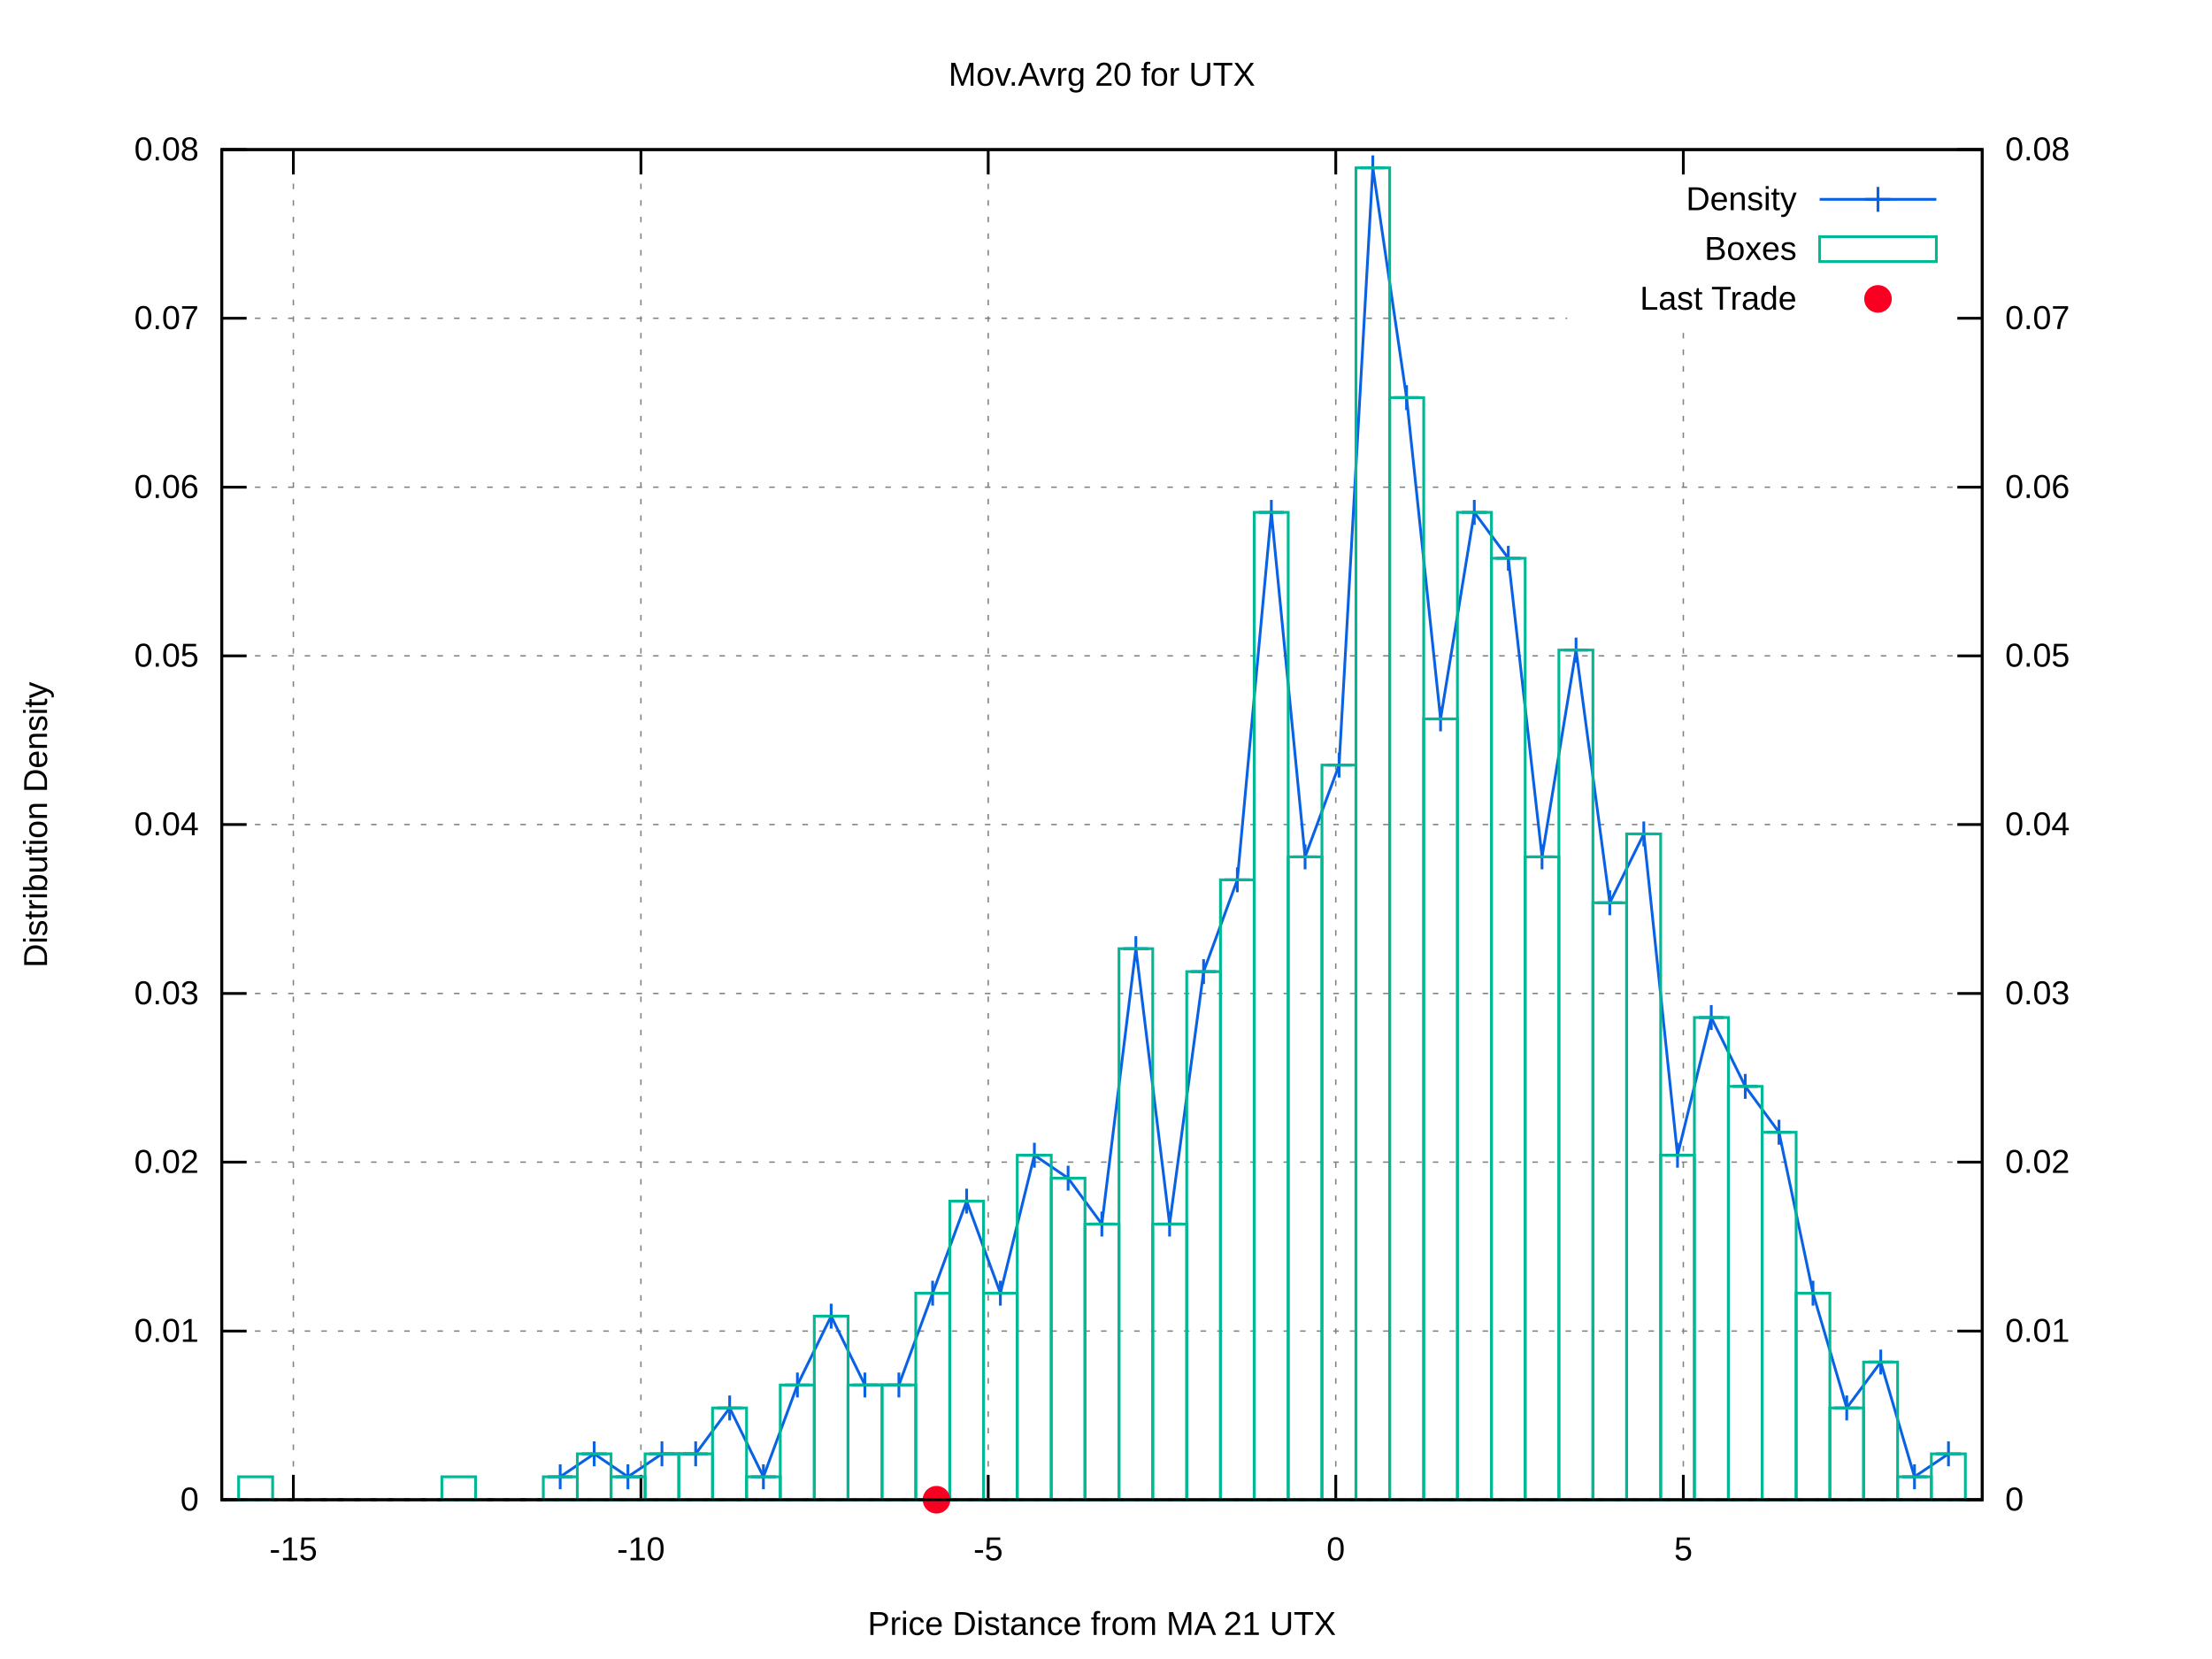
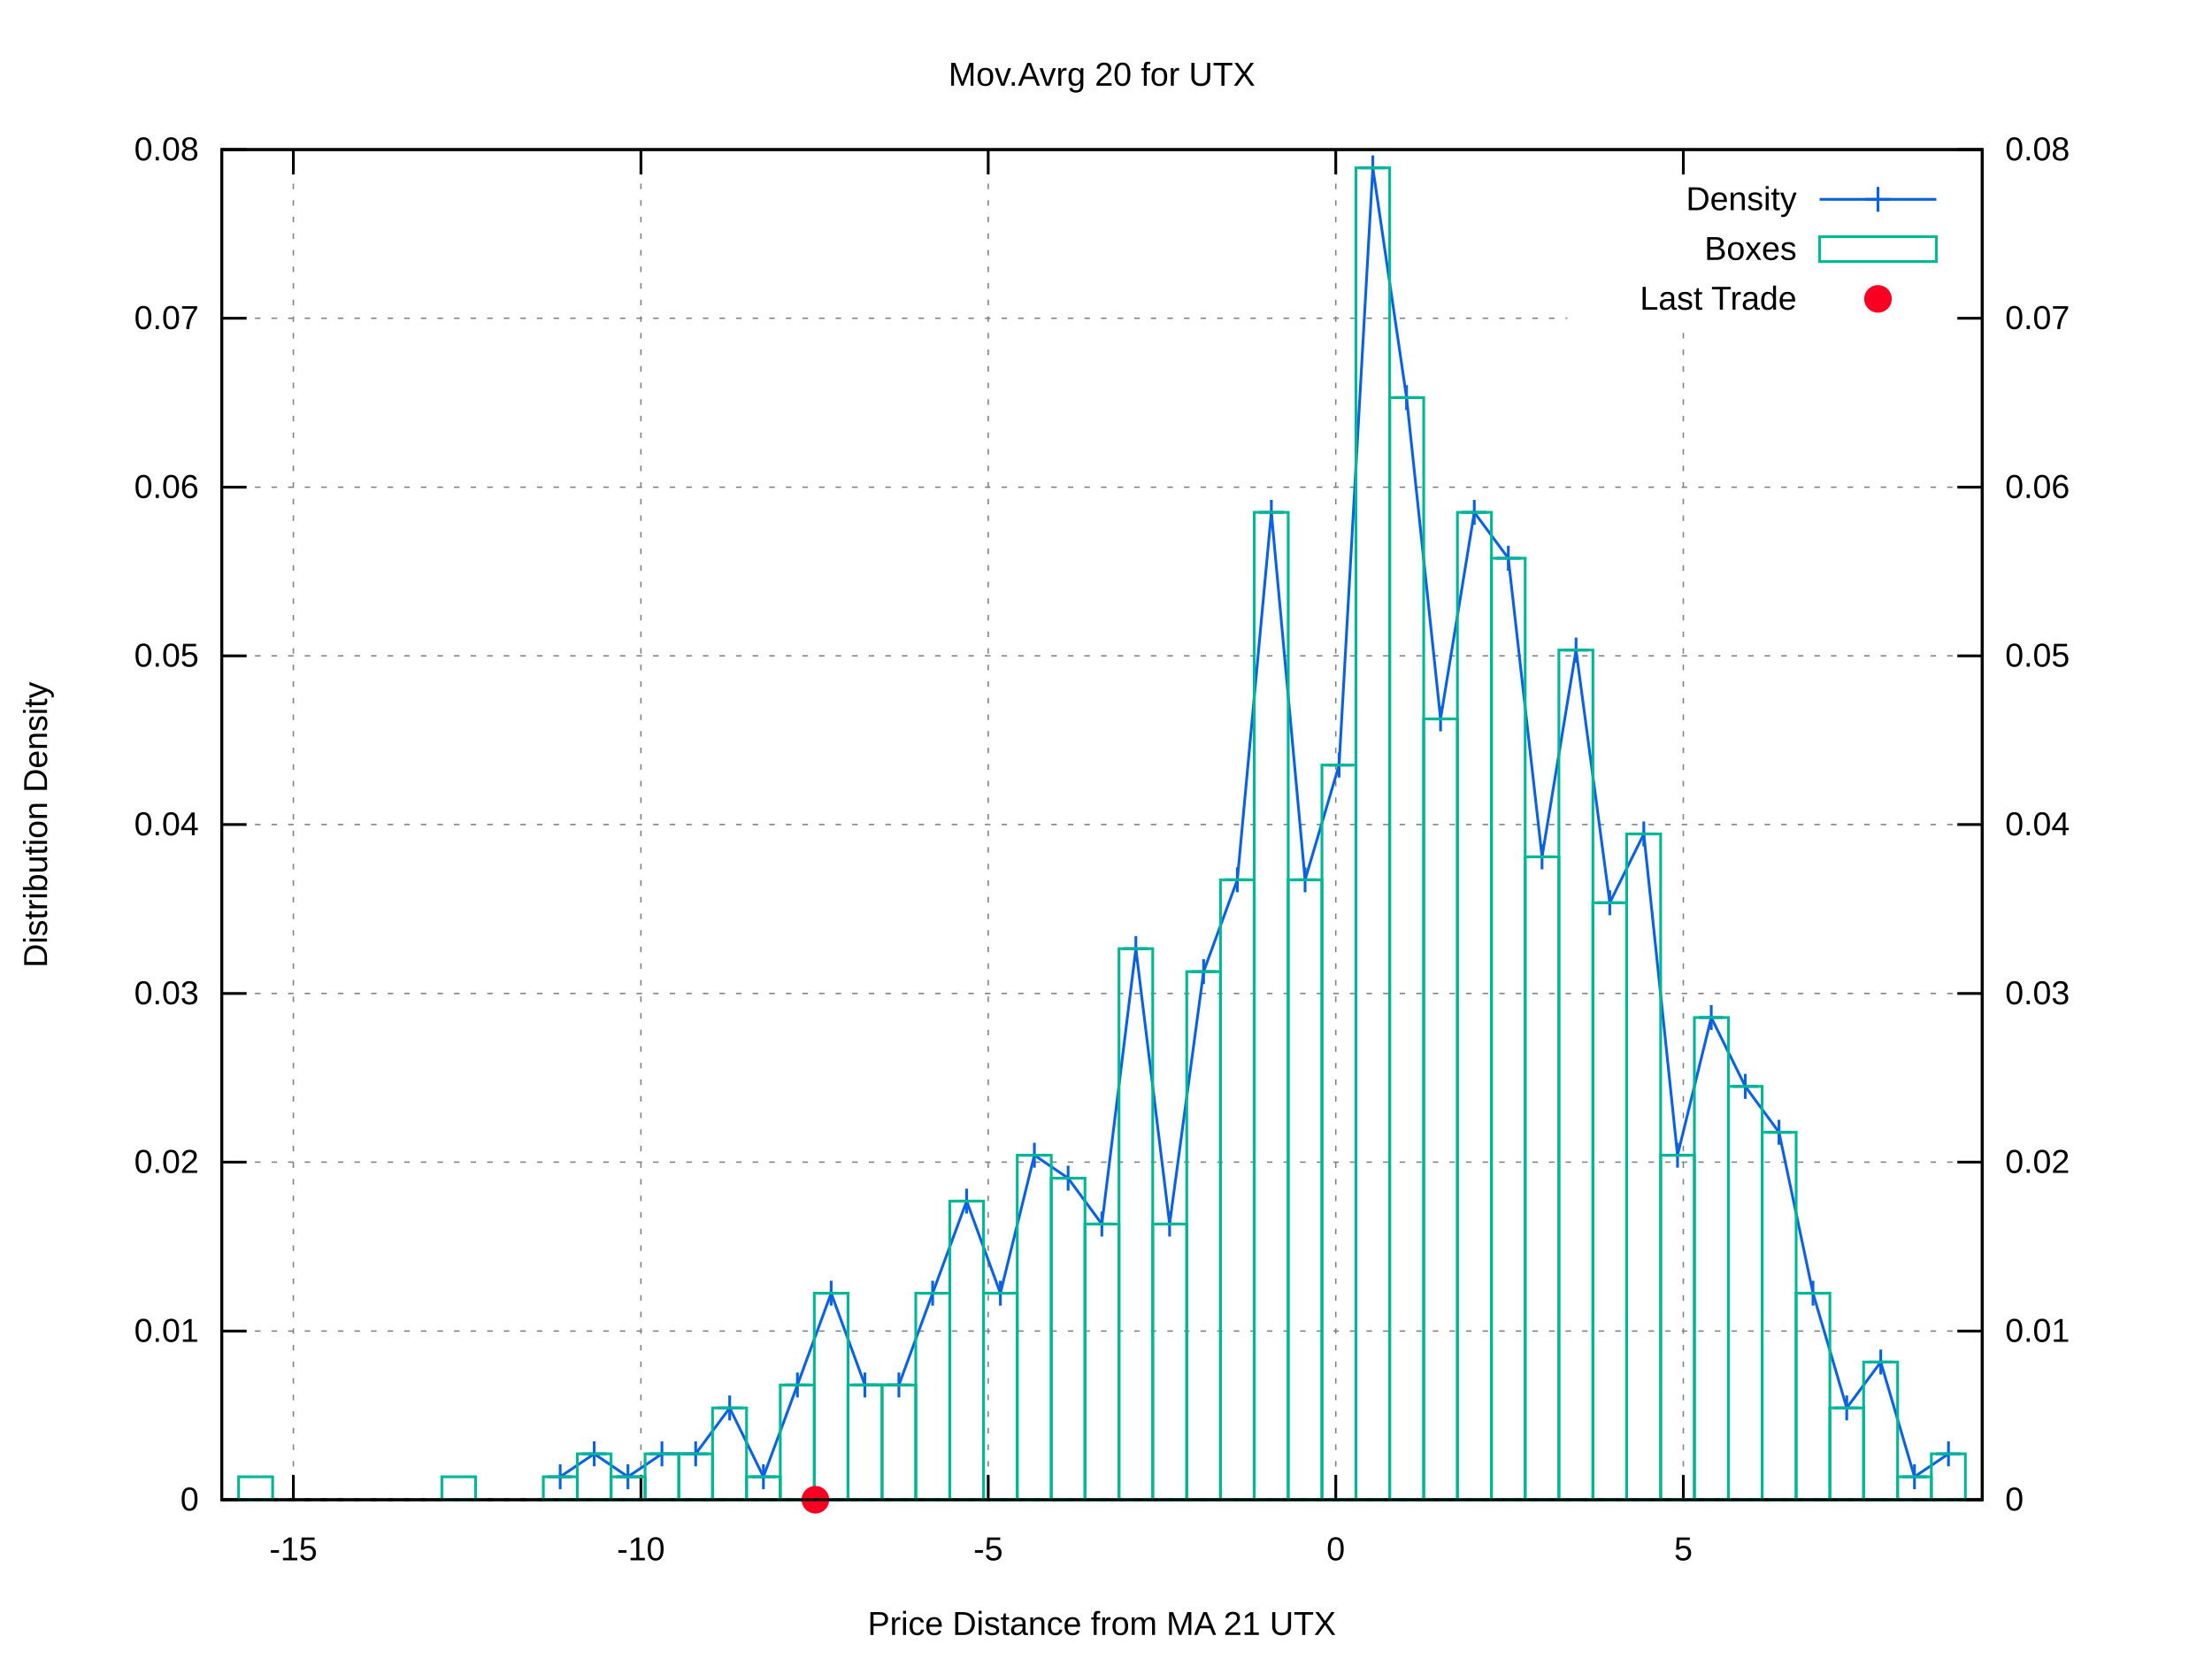
<svg xmlns="http://www.w3.org/2000/svg" xmlns:xlink="http://www.w3.org/1999/xlink" viewBox="0 0 800 600">
  <g id="gnuplot_canvas">
    <rect x="0" y="0" width="800" height="600" fill="#ffffff" />
    <defs>
      <circle id="gpDot" r="0.5" stroke-width="0.5" />
      <path id="gpPt0" stroke-width="0.222" stroke="currentColor" d="M-1,0 h2 M0,-1 v2" />
      <path id="gpPt1" stroke-width="0.222" stroke="currentColor" d="M-1,-1 L1,1 M1,-1 L-1,1" />
      <path id="gpPt2" stroke-width="0.222" stroke="currentColor" d="M-1,0 L1,0 M0,-1 L0,1 M-1,-1 L1,1 M-1,1 L1,-1" />
      <rect id="gpPt3" stroke-width="0.222" stroke="currentColor" x="-1" y="-1" width="2" height="2" />
      <rect id="gpPt4" stroke-width="0.222" stroke="currentColor" fill="currentColor" x="-1" y="-1" width="2" height="2" />
      <circle id="gpPt5" stroke-width="0.222" stroke="currentColor" cx="0" cy="0" r="1" />
      <use xlink:href="#gpPt5" id="gpPt6" fill="currentColor" stroke="none" />
      <path id="gpPt7" stroke-width="0.222" stroke="currentColor" d="M0,-1.33 L-1.33,0.67 L1.33,0.67 z" />
      <use xlink:href="#gpPt7" id="gpPt8" fill="currentColor" stroke="none" />
      <use xlink:href="#gpPt7" id="gpPt9" stroke="currentColor" transform="rotate(180)" />
      <use xlink:href="#gpPt9" id="gpPt10" fill="currentColor" stroke="none" />
      <use xlink:href="#gpPt3" id="gpPt11" stroke="currentColor" transform="rotate(45)" />
      <use xlink:href="#gpPt11" id="gpPt12" fill="currentColor" stroke="none" />
      <path id="gpPt13" stroke-width="0.222" stroke="currentColor" d="M0,1.330 L1.265,0.411 L0.782,-1.067 L-0.782,-1.076 L-1.265,0.411 z" />
      <use xlink:href="#gpPt13" id="gpPt14" fill="currentColor" stroke="none" />
      <filter id="textbox" filterUnits="objectBoundingBox" x="0" y="0" height="1" width="1">
        <feFlood flood-color="#FFFFFF" flood-opacity="1" result="bgnd" />
        <feComposite in="SourceGraphic" in2="bgnd" operator="atop" />
      </filter>
      <filter id="greybox" filterUnits="objectBoundingBox" x="0" y="0" height="1" width="1">
        <feFlood flood-color="lightgrey" flood-opacity="1" result="grey" />
        <feComposite in="SourceGraphic" in2="grey" operator="atop" />
      </filter>
    </defs>
    <g fill="none" color="#FFFFFF" stroke="black" stroke-width="1.00" stroke-linecap="butt" stroke-linejoin="miter">
</g>
    <g fill="none" color="black" stroke="currentColor" stroke-width="1.00" stroke-linecap="butt" stroke-linejoin="miter">
</g>
    <g fill="none" color="black" stroke="black" stroke-width="0.50" stroke-linecap="butt" stroke-linejoin="miter">
</g>
    <g fill="none" color="gray" stroke="currentColor" stroke-width="0.50" stroke-linecap="butt" stroke-linejoin="miter">
      <path stroke="gray" stroke-dasharray="2,4" class="gridline" d="M80.2,542.4 L716.9,542.4  " />
    </g>
    <g fill="none" color="gray" stroke="gray" stroke-width="1.00" stroke-linecap="butt" stroke-linejoin="miter">
</g>
    <g fill="none" color="black" stroke="currentColor" stroke-width="1.00" stroke-linecap="butt" stroke-linejoin="miter">
      <path stroke="black" d="M80.2,542.4 L89.2,542.4  " />
      <g transform="translate(71.9,546.3)" stroke="none" fill="black" font-family="arial" font-size="12.00" text-anchor="end">
        <text>
          <tspan font-family="arial"> 0</tspan>
        </text>
      </g>
    </g>
    <g fill="none" color="black" stroke="currentColor" stroke-width="1.00" stroke-linecap="butt" stroke-linejoin="miter">
</g>
    <g fill="none" color="black" stroke="black" stroke-width="0.50" stroke-linecap="butt" stroke-linejoin="miter">
</g>
    <g fill="none" color="gray" stroke="currentColor" stroke-width="0.50" stroke-linecap="butt" stroke-linejoin="miter">
      <path stroke="gray" stroke-dasharray="2,4" class="gridline" d="M80.2,481.4 L716.9,481.4  " />
    </g>
    <g fill="none" color="gray" stroke="gray" stroke-width="1.00" stroke-linecap="butt" stroke-linejoin="miter">
</g>
    <g fill="none" color="black" stroke="currentColor" stroke-width="1.00" stroke-linecap="butt" stroke-linejoin="miter">
      <path stroke="black" d="M80.2,481.4 L89.2,481.4  " />
      <g transform="translate(71.9,485.3)" stroke="none" fill="black" font-family="arial" font-size="12.00" text-anchor="end">
        <text>
          <tspan font-family="arial"> 0.01</tspan>
        </text>
      </g>
    </g>
    <g fill="none" color="black" stroke="currentColor" stroke-width="1.00" stroke-linecap="butt" stroke-linejoin="miter">
</g>
    <g fill="none" color="black" stroke="black" stroke-width="0.50" stroke-linecap="butt" stroke-linejoin="miter">
</g>
    <g fill="none" color="gray" stroke="currentColor" stroke-width="0.50" stroke-linecap="butt" stroke-linejoin="miter">
      <path stroke="gray" stroke-dasharray="2,4" class="gridline" d="M80.2,420.3 L716.9,420.3  " />
    </g>
    <g fill="none" color="gray" stroke="gray" stroke-width="1.00" stroke-linecap="butt" stroke-linejoin="miter">
</g>
    <g fill="none" color="black" stroke="currentColor" stroke-width="1.00" stroke-linecap="butt" stroke-linejoin="miter">
      <path stroke="black" d="M80.2,420.3 L89.2,420.3  " />
      <g transform="translate(71.9,424.2)" stroke="none" fill="black" font-family="arial" font-size="12.00" text-anchor="end">
        <text>
          <tspan font-family="arial"> 0.02</tspan>
        </text>
      </g>
    </g>
    <g fill="none" color="black" stroke="currentColor" stroke-width="1.00" stroke-linecap="butt" stroke-linejoin="miter">
</g>
    <g fill="none" color="black" stroke="black" stroke-width="0.50" stroke-linecap="butt" stroke-linejoin="miter">
</g>
    <g fill="none" color="gray" stroke="currentColor" stroke-width="0.50" stroke-linecap="butt" stroke-linejoin="miter">
      <path stroke="gray" stroke-dasharray="2,4" class="gridline" d="M80.2,359.3 L716.9,359.3  " />
    </g>
    <g fill="none" color="gray" stroke="gray" stroke-width="1.00" stroke-linecap="butt" stroke-linejoin="miter">
</g>
    <g fill="none" color="black" stroke="currentColor" stroke-width="1.00" stroke-linecap="butt" stroke-linejoin="miter">
      <path stroke="black" d="M80.2,359.3 L89.2,359.3  " />
      <g transform="translate(71.9,363.2)" stroke="none" fill="black" font-family="arial" font-size="12.00" text-anchor="end">
        <text>
          <tspan font-family="arial"> 0.03</tspan>
        </text>
      </g>
    </g>
    <g fill="none" color="black" stroke="currentColor" stroke-width="1.00" stroke-linecap="butt" stroke-linejoin="miter">
</g>
    <g fill="none" color="black" stroke="black" stroke-width="0.50" stroke-linecap="butt" stroke-linejoin="miter">
</g>
    <g fill="none" color="gray" stroke="currentColor" stroke-width="0.50" stroke-linecap="butt" stroke-linejoin="miter">
      <path stroke="gray" stroke-dasharray="2,4" class="gridline" d="M80.2,298.2 L716.9,298.2  " />
    </g>
    <g fill="none" color="gray" stroke="gray" stroke-width="1.00" stroke-linecap="butt" stroke-linejoin="miter">
</g>
    <g fill="none" color="black" stroke="currentColor" stroke-width="1.00" stroke-linecap="butt" stroke-linejoin="miter">
      <path stroke="black" d="M80.2,298.2 L89.2,298.2  " />
      <g transform="translate(71.9,302.1)" stroke="none" fill="black" font-family="arial" font-size="12.00" text-anchor="end">
        <text>
          <tspan font-family="arial"> 0.04</tspan>
        </text>
      </g>
    </g>
    <g fill="none" color="black" stroke="currentColor" stroke-width="1.00" stroke-linecap="butt" stroke-linejoin="miter">
</g>
    <g fill="none" color="black" stroke="black" stroke-width="0.50" stroke-linecap="butt" stroke-linejoin="miter">
</g>
    <g fill="none" color="gray" stroke="currentColor" stroke-width="0.50" stroke-linecap="butt" stroke-linejoin="miter">
      <path stroke="gray" stroke-dasharray="2,4" class="gridline" d="M80.2,237.2 L716.9,237.2  " />
    </g>
    <g fill="none" color="gray" stroke="gray" stroke-width="1.00" stroke-linecap="butt" stroke-linejoin="miter">
</g>
    <g fill="none" color="black" stroke="currentColor" stroke-width="1.00" stroke-linecap="butt" stroke-linejoin="miter">
      <path stroke="black" d="M80.2,237.2 L89.2,237.2  " />
      <g transform="translate(71.9,241.1)" stroke="none" fill="black" font-family="arial" font-size="12.00" text-anchor="end">
        <text>
          <tspan font-family="arial"> 0.05</tspan>
        </text>
      </g>
    </g>
    <g fill="none" color="black" stroke="currentColor" stroke-width="1.00" stroke-linecap="butt" stroke-linejoin="miter">
</g>
    <g fill="none" color="black" stroke="black" stroke-width="0.50" stroke-linecap="butt" stroke-linejoin="miter">
</g>
    <g fill="none" color="gray" stroke="currentColor" stroke-width="0.50" stroke-linecap="butt" stroke-linejoin="miter">
      <path stroke="gray" stroke-dasharray="2,4" class="gridline" d="M80.2,176.2 L716.9,176.2  " />
    </g>
    <g fill="none" color="gray" stroke="gray" stroke-width="1.00" stroke-linecap="butt" stroke-linejoin="miter">
</g>
    <g fill="none" color="black" stroke="currentColor" stroke-width="1.00" stroke-linecap="butt" stroke-linejoin="miter">
      <path stroke="black" d="M80.2,176.2 L89.2,176.2  " />
      <g transform="translate(71.9,180.1)" stroke="none" fill="black" font-family="arial" font-size="12.00" text-anchor="end">
        <text>
          <tspan font-family="arial"> 0.06</tspan>
        </text>
      </g>
    </g>
    <g fill="none" color="black" stroke="currentColor" stroke-width="1.00" stroke-linecap="butt" stroke-linejoin="miter">
</g>
    <g fill="none" color="black" stroke="black" stroke-width="0.50" stroke-linecap="butt" stroke-linejoin="miter">
</g>
    <g fill="none" color="gray" stroke="currentColor" stroke-width="0.50" stroke-linecap="butt" stroke-linejoin="miter">
      <path stroke="gray" stroke-dasharray="2,4" class="gridline" d="M80.2,115.1 L566.8,115.1 M708.6,115.1 L716.9,115.1  " />
    </g>
    <g fill="none" color="gray" stroke="gray" stroke-width="1.00" stroke-linecap="butt" stroke-linejoin="miter">
</g>
    <g fill="none" color="black" stroke="currentColor" stroke-width="1.00" stroke-linecap="butt" stroke-linejoin="miter">
      <path stroke="black" d="M80.2,115.1 L89.2,115.1  " />
      <g transform="translate(71.9,119.0)" stroke="none" fill="black" font-family="arial" font-size="12.00" text-anchor="end">
        <text>
          <tspan font-family="arial"> 0.07</tspan>
        </text>
      </g>
    </g>
    <g fill="none" color="black" stroke="currentColor" stroke-width="1.00" stroke-linecap="butt" stroke-linejoin="miter">
</g>
    <g fill="none" color="black" stroke="black" stroke-width="0.50" stroke-linecap="butt" stroke-linejoin="miter">
</g>
    <g fill="none" color="gray" stroke="currentColor" stroke-width="0.50" stroke-linecap="butt" stroke-linejoin="miter">
      <path stroke="gray" stroke-dasharray="2,4" class="gridline" d="M80.2,54.1 L716.9,54.1  " />
    </g>
    <g fill="none" color="gray" stroke="gray" stroke-width="1.00" stroke-linecap="butt" stroke-linejoin="miter">
</g>
    <g fill="none" color="black" stroke="currentColor" stroke-width="1.00" stroke-linecap="butt" stroke-linejoin="miter">
      <path stroke="black" d="M80.2,54.1 L89.2,54.1  " />
      <g transform="translate(71.9,58.0)" stroke="none" fill="black" font-family="arial" font-size="12.00" text-anchor="end">
        <text>
          <tspan font-family="arial"> 0.08</tspan>
        </text>
      </g>
    </g>
    <g fill="none" color="black" stroke="currentColor" stroke-width="1.00" stroke-linecap="butt" stroke-linejoin="miter">
</g>
    <g fill="none" color="black" stroke="black" stroke-width="0.50" stroke-linecap="butt" stroke-linejoin="miter">
</g>
    <g fill="none" color="gray" stroke="currentColor" stroke-width="0.50" stroke-linecap="butt" stroke-linejoin="miter">
      <path stroke="gray" stroke-dasharray="2,4" class="gridline" d="M106.1,542.4 L106.1,54.1  " />
    </g>
    <g fill="none" color="gray" stroke="gray" stroke-width="1.00" stroke-linecap="butt" stroke-linejoin="miter">
</g>
    <g fill="none" color="black" stroke="currentColor" stroke-width="1.00" stroke-linecap="butt" stroke-linejoin="miter">
      <path stroke="black" d="M106.1,542.4 L106.1,533.4 M106.1,54.1 L106.1,63.1  " />
      <g transform="translate(106.1,564.3)" stroke="none" fill="black" font-family="arial" font-size="12.00" text-anchor="middle">
        <text>
          <tspan font-family="arial">-15</tspan>
        </text>
      </g>
    </g>
    <g fill="none" color="black" stroke="currentColor" stroke-width="1.00" stroke-linecap="butt" stroke-linejoin="miter">
</g>
    <g fill="none" color="black" stroke="black" stroke-width="0.50" stroke-linecap="butt" stroke-linejoin="miter">
</g>
    <g fill="none" color="gray" stroke="currentColor" stroke-width="0.50" stroke-linecap="butt" stroke-linejoin="miter">
      <path stroke="gray" stroke-dasharray="2,4" class="gridline" d="M231.8,542.4 L231.8,54.1  " />
    </g>
    <g fill="none" color="gray" stroke="gray" stroke-width="1.00" stroke-linecap="butt" stroke-linejoin="miter">
</g>
    <g fill="none" color="black" stroke="currentColor" stroke-width="1.00" stroke-linecap="butt" stroke-linejoin="miter">
      <path stroke="black" d="M231.8,542.4 L231.8,533.4 M231.8,54.1 L231.8,63.1  " />
      <g transform="translate(231.8,564.3)" stroke="none" fill="black" font-family="arial" font-size="12.00" text-anchor="middle">
        <text>
          <tspan font-family="arial">-10</tspan>
        </text>
      </g>
    </g>
    <g fill="none" color="black" stroke="currentColor" stroke-width="1.00" stroke-linecap="butt" stroke-linejoin="miter">
</g>
    <g fill="none" color="black" stroke="black" stroke-width="0.50" stroke-linecap="butt" stroke-linejoin="miter">
</g>
    <g fill="none" color="gray" stroke="currentColor" stroke-width="0.50" stroke-linecap="butt" stroke-linejoin="miter">
      <path stroke="gray" stroke-dasharray="2,4" class="gridline" d="M357.4,542.4 L357.4,54.1  " />
    </g>
    <g fill="none" color="gray" stroke="gray" stroke-width="1.00" stroke-linecap="butt" stroke-linejoin="miter">
</g>
    <g fill="none" color="black" stroke="currentColor" stroke-width="1.00" stroke-linecap="butt" stroke-linejoin="miter">
      <path stroke="black" d="M357.4,542.4 L357.4,533.4 M357.4,54.1 L357.4,63.1  " />
      <g transform="translate(357.4,564.3)" stroke="none" fill="black" font-family="arial" font-size="12.00" text-anchor="middle">
        <text>
          <tspan font-family="arial">-5</tspan>
        </text>
      </g>
    </g>
    <g fill="none" color="black" stroke="currentColor" stroke-width="1.00" stroke-linecap="butt" stroke-linejoin="miter">
</g>
    <g fill="none" color="black" stroke="black" stroke-width="0.50" stroke-linecap="butt" stroke-linejoin="miter">
</g>
    <g fill="none" color="gray" stroke="currentColor" stroke-width="0.50" stroke-linecap="butt" stroke-linejoin="miter">
      <path stroke="gray" stroke-dasharray="2,4" class="gridline" d="M483.1,542.4 L483.1,54.1  " />
    </g>
    <g fill="none" color="gray" stroke="gray" stroke-width="1.00" stroke-linecap="butt" stroke-linejoin="miter">
</g>
    <g fill="none" color="black" stroke="currentColor" stroke-width="1.00" stroke-linecap="butt" stroke-linejoin="miter">
      <path stroke="black" d="M483.1,542.4 L483.1,533.4 M483.1,54.1 L483.1,63.1  " />
      <g transform="translate(483.1,564.3)" stroke="none" fill="black" font-family="arial" font-size="12.00" text-anchor="middle">
        <text>
          <tspan font-family="arial"> 0</tspan>
        </text>
      </g>
    </g>
    <g fill="none" color="black" stroke="currentColor" stroke-width="1.00" stroke-linecap="butt" stroke-linejoin="miter">
</g>
    <g fill="none" color="black" stroke="black" stroke-width="0.50" stroke-linecap="butt" stroke-linejoin="miter">
</g>
    <g fill="none" color="gray" stroke="currentColor" stroke-width="0.50" stroke-linecap="butt" stroke-linejoin="miter">
      <path stroke="gray" stroke-dasharray="2,4" class="gridline" d="M608.8,542.4 L608.8,117.1 M608.8,63.1 L608.8,54.1  " />
    </g>
    <g fill="none" color="gray" stroke="gray" stroke-width="1.00" stroke-linecap="butt" stroke-linejoin="miter">
</g>
    <g fill="none" color="black" stroke="currentColor" stroke-width="1.00" stroke-linecap="butt" stroke-linejoin="miter">
      <path stroke="black" d="M608.8,542.4 L608.8,533.4 M608.8,54.1 L608.8,63.1  " />
      <g transform="translate(608.8,564.3)" stroke="none" fill="black" font-family="arial" font-size="12.00" text-anchor="middle">
        <text>
          <tspan font-family="arial"> 5</tspan>
        </text>
      </g>
    </g>
    <g fill="none" color="black" stroke="currentColor" stroke-width="1.00" stroke-linecap="butt" stroke-linejoin="miter">
      <path stroke="black" d="M716.9,542.4 L707.9,542.4  " />
      <g transform="translate(725.2,546.3)" stroke="none" fill="black" font-family="arial" font-size="12.00" text-anchor="start">
        <text>
          <tspan font-family="arial"> 0</tspan>
        </text>
      </g>
    </g>
    <g fill="none" color="black" stroke="currentColor" stroke-width="1.00" stroke-linecap="butt" stroke-linejoin="miter">
      <path stroke="black" d="M716.9,481.4 L707.9,481.4  " />
      <g transform="translate(725.2,485.3)" stroke="none" fill="black" font-family="arial" font-size="12.00" text-anchor="start">
        <text>
          <tspan font-family="arial"> 0.01</tspan>
        </text>
      </g>
    </g>
    <g fill="none" color="black" stroke="currentColor" stroke-width="1.00" stroke-linecap="butt" stroke-linejoin="miter">
      <path stroke="black" d="M716.9,420.3 L707.9,420.3  " />
      <g transform="translate(725.2,424.2)" stroke="none" fill="black" font-family="arial" font-size="12.00" text-anchor="start">
        <text>
          <tspan font-family="arial"> 0.02</tspan>
        </text>
      </g>
    </g>
    <g fill="none" color="black" stroke="currentColor" stroke-width="1.00" stroke-linecap="butt" stroke-linejoin="miter">
      <path stroke="black" d="M716.9,359.3 L707.9,359.3  " />
      <g transform="translate(725.2,363.2)" stroke="none" fill="black" font-family="arial" font-size="12.00" text-anchor="start">
        <text>
          <tspan font-family="arial"> 0.03</tspan>
        </text>
      </g>
    </g>
    <g fill="none" color="black" stroke="currentColor" stroke-width="1.00" stroke-linecap="butt" stroke-linejoin="miter">
      <path stroke="black" d="M716.9,298.2 L707.9,298.2  " />
      <g transform="translate(725.2,302.1)" stroke="none" fill="black" font-family="arial" font-size="12.00" text-anchor="start">
        <text>
          <tspan font-family="arial"> 0.04</tspan>
        </text>
      </g>
    </g>
    <g fill="none" color="black" stroke="currentColor" stroke-width="1.00" stroke-linecap="butt" stroke-linejoin="miter">
      <path stroke="black" d="M716.9,237.2 L707.9,237.2  " />
      <g transform="translate(725.2,241.1)" stroke="none" fill="black" font-family="arial" font-size="12.00" text-anchor="start">
        <text>
          <tspan font-family="arial"> 0.05</tspan>
        </text>
      </g>
    </g>
    <g fill="none" color="black" stroke="currentColor" stroke-width="1.00" stroke-linecap="butt" stroke-linejoin="miter">
      <path stroke="black" d="M716.9,176.2 L707.9,176.2  " />
      <g transform="translate(725.2,180.1)" stroke="none" fill="black" font-family="arial" font-size="12.00" text-anchor="start">
        <text>
          <tspan font-family="arial"> 0.06</tspan>
        </text>
      </g>
    </g>
    <g fill="none" color="black" stroke="currentColor" stroke-width="1.00" stroke-linecap="butt" stroke-linejoin="miter">
      <path stroke="black" d="M716.9,115.1 L707.9,115.1  " />
      <g transform="translate(725.2,119.0)" stroke="none" fill="black" font-family="arial" font-size="12.00" text-anchor="start">
        <text>
          <tspan font-family="arial"> 0.07</tspan>
        </text>
      </g>
    </g>
    <g fill="none" color="black" stroke="currentColor" stroke-width="1.00" stroke-linecap="butt" stroke-linejoin="miter">
      <path stroke="black" d="M716.9,54.1 L707.9,54.1  " />
      <g transform="translate(725.2,58.0)" stroke="none" fill="black" font-family="arial" font-size="12.00" text-anchor="start">
        <text>
          <tspan font-family="arial"> 0.08</tspan>
        </text>
      </g>
    </g>
    <g fill="none" color="black" stroke="currentColor" stroke-width="1.00" stroke-linecap="butt" stroke-linejoin="miter">
</g>
    <g fill="none" color="gray" stroke="currentColor" stroke-width="1.00" stroke-linecap="butt" stroke-linejoin="miter">
      <path stroke="black" stroke-dasharray="2,4" d="M80.2,542.4 L716.9,542.4  " />
    </g>
    <g fill="none" color="black" stroke="currentColor" stroke-width="1.00" stroke-linecap="butt" stroke-linejoin="miter">
      <path stroke="black" d="M80.2,54.1 L80.2,542.4 L716.9,542.4 L716.9,54.1 L80.2,54.1 Z  " />
    </g>
    <g fill="none" color="black" stroke="currentColor" stroke-width="1.00" stroke-linecap="butt" stroke-linejoin="miter">
      <g transform="translate(17.0,298.3) rotate(270)" stroke="none" fill="black" font-family="arial" font-size="12.00" text-anchor="middle">
        <text>
          <tspan font-family="arial">Distribution Density</tspan>
        </text>
      </g>
    </g>
    <g fill="none" color="black" stroke="currentColor" stroke-width="1.00" stroke-linecap="butt" stroke-linejoin="miter">
      <g transform="translate(398.5,591.3)" stroke="none" fill="black" font-family="arial" font-size="12.00" text-anchor="middle">
        <text>
          <tspan font-family="arial">Price Distance from MA 21 UTX</tspan>
        </text>
      </g>
    </g>
    <g fill="none" color="black" stroke="currentColor" stroke-width="1.00" stroke-linecap="butt" stroke-linejoin="miter">
      <g transform="translate(398.5,31.0)" stroke="none" fill="black" font-family="arial" font-size="12.00" text-anchor="middle">
        <text>
          <tspan font-family="arial">Mov.Avrg 20 for UTX </tspan>
        </text>
      </g>
    </g>
    <g id="gnuplot_plot_1">
      <g fill="none" color="black" stroke="currentColor" stroke-width="1.00" stroke-linecap="butt" stroke-linejoin="miter">
        <g transform="translate(649.8,76.0)" stroke="none" fill="black" font-family="arial" font-size="12.00" text-anchor="end">
          <text>
            <tspan font-family="arial">Density</tspan>
          </text>
        </g>
      </g>
      <g fill="none" color="black" stroke="currentColor" stroke-width="1.00" stroke-linecap="butt" stroke-linejoin="miter">
-         <path stroke="rgb(  9,  97, 228)" d="M658.1,72.1 L700.3,72.1 M202.6,534.1 L214.9,525.8 L227.1,534.1 L239.4,525.8 L251.6,525.8 L263.9,509.2   L276.1,534.1 L288.4,500.9 L300.6,476.0 L312.8,500.9 L325.1,500.9 L337.3,467.7 L349.6,434.4 L361.8,467.7   L374.1,417.8 L386.3,426.1 L398.5,442.7 L410.8,343.1 L423.0,442.7 L435.3,351.4 L447.5,318.2 L459.8,185.3   L472.0,309.9 L484.3,276.7 L496.5,60.7 L508.7,143.8 L521.0,260.0 L533.2,185.3 L545.5,201.9 L557.7,309.9   L570.0,235.1 L582.2,326.5 L594.5,301.6 L606.7,417.8 L618.9,368.0 L631.2,392.9 L643.4,409.5 L655.7,467.7   L667.9,509.2 L680.2,492.6 L692.4,534.1 L704.7,525.8  " />
+         <path stroke="rgb(  9,  97, 228)" d="M658.1,72.1 L700.3,72.1 M202.6,534.1 L214.9,525.8 L227.1,534.1 L239.4,525.8 L251.6,525.8 L263.9,509.2   L276.1,534.1 L288.4,500.9 L300.6,467.7 L312.8,500.9 L325.1,500.9 L337.3,467.7 L349.6,434.4 L361.8,467.7   L374.1,417.8 L386.3,426.1 L398.5,442.7 L410.8,343.1 L423.0,442.7 L435.3,351.4 L447.5,318.2 L459.8,185.3   L472.0,318.2 L484.3,276.7 L496.5,60.7 L508.7,143.8 L521.0,260.0 L533.2,185.3 L545.5,201.9 L557.7,309.9   L570.0,235.1 L582.2,326.5 L594.5,301.6 L606.7,417.8 L618.9,368.0 L631.2,392.9 L643.4,409.5 L655.7,467.7   L667.9,509.2 L680.2,492.6 L692.4,534.1 L704.7,525.8  " />
        <use xlink:href="#gpPt0" transform="translate(202.6,534.1) scale(4.50)" color="rgb(  9,  97, 228)" />
        <use xlink:href="#gpPt0" transform="translate(214.9,525.8) scale(4.50)" color="rgb(  9,  97, 228)" />
        <use xlink:href="#gpPt0" transform="translate(227.1,534.1) scale(4.50)" color="rgb(  9,  97, 228)" />
        <use xlink:href="#gpPt0" transform="translate(239.4,525.8) scale(4.50)" color="rgb(  9,  97, 228)" />
        <use xlink:href="#gpPt0" transform="translate(251.6,525.8) scale(4.50)" color="rgb(  9,  97, 228)" />
        <use xlink:href="#gpPt0" transform="translate(263.9,509.2) scale(4.50)" color="rgb(  9,  97, 228)" />
        <use xlink:href="#gpPt0" transform="translate(276.1,534.1) scale(4.50)" color="rgb(  9,  97, 228)" />
        <use xlink:href="#gpPt0" transform="translate(288.4,500.9) scale(4.50)" color="rgb(  9,  97, 228)" />
-         <use xlink:href="#gpPt0" transform="translate(300.6,476.0) scale(4.50)" color="rgb(  9,  97, 228)" />
+         <use xlink:href="#gpPt0" transform="translate(300.6,467.7) scale(4.50)" color="rgb(  9,  97, 228)" />
        <use xlink:href="#gpPt0" transform="translate(312.8,500.9) scale(4.50)" color="rgb(  9,  97, 228)" />
        <use xlink:href="#gpPt0" transform="translate(325.1,500.9) scale(4.50)" color="rgb(  9,  97, 228)" />
        <use xlink:href="#gpPt0" transform="translate(337.3,467.7) scale(4.50)" color="rgb(  9,  97, 228)" />
        <use xlink:href="#gpPt0" transform="translate(349.6,434.4) scale(4.50)" color="rgb(  9,  97, 228)" />
        <use xlink:href="#gpPt0" transform="translate(361.8,467.7) scale(4.50)" color="rgb(  9,  97, 228)" />
        <use xlink:href="#gpPt0" transform="translate(374.1,417.8) scale(4.50)" color="rgb(  9,  97, 228)" />
        <use xlink:href="#gpPt0" transform="translate(386.3,426.1) scale(4.50)" color="rgb(  9,  97, 228)" />
        <use xlink:href="#gpPt0" transform="translate(398.5,442.7) scale(4.50)" color="rgb(  9,  97, 228)" />
        <use xlink:href="#gpPt0" transform="translate(410.8,343.1) scale(4.50)" color="rgb(  9,  97, 228)" />
        <use xlink:href="#gpPt0" transform="translate(423.0,442.7) scale(4.50)" color="rgb(  9,  97, 228)" />
        <use xlink:href="#gpPt0" transform="translate(435.3,351.4) scale(4.50)" color="rgb(  9,  97, 228)" />
        <use xlink:href="#gpPt0" transform="translate(447.5,318.2) scale(4.50)" color="rgb(  9,  97, 228)" />
        <use xlink:href="#gpPt0" transform="translate(459.8,185.3) scale(4.50)" color="rgb(  9,  97, 228)" />
-         <use xlink:href="#gpPt0" transform="translate(472.0,309.9) scale(4.50)" color="rgb(  9,  97, 228)" />
+         <use xlink:href="#gpPt0" transform="translate(472.0,318.2) scale(4.50)" color="rgb(  9,  97, 228)" />
        <use xlink:href="#gpPt0" transform="translate(484.3,276.7) scale(4.50)" color="rgb(  9,  97, 228)" />
        <use xlink:href="#gpPt0" transform="translate(496.5,60.7) scale(4.50)" color="rgb(  9,  97, 228)" />
        <use xlink:href="#gpPt0" transform="translate(508.7,143.8) scale(4.50)" color="rgb(  9,  97, 228)" />
        <use xlink:href="#gpPt0" transform="translate(521.0,260.0) scale(4.50)" color="rgb(  9,  97, 228)" />
        <use xlink:href="#gpPt0" transform="translate(533.2,185.3) scale(4.50)" color="rgb(  9,  97, 228)" />
        <use xlink:href="#gpPt0" transform="translate(545.5,201.9) scale(4.50)" color="rgb(  9,  97, 228)" />
        <use xlink:href="#gpPt0" transform="translate(557.7,309.9) scale(4.50)" color="rgb(  9,  97, 228)" />
        <use xlink:href="#gpPt0" transform="translate(570.0,235.1) scale(4.50)" color="rgb(  9,  97, 228)" />
        <use xlink:href="#gpPt0" transform="translate(582.2,326.5) scale(4.50)" color="rgb(  9,  97, 228)" />
        <use xlink:href="#gpPt0" transform="translate(594.5,301.6) scale(4.50)" color="rgb(  9,  97, 228)" />
        <use xlink:href="#gpPt0" transform="translate(606.7,417.8) scale(4.50)" color="rgb(  9,  97, 228)" />
        <use xlink:href="#gpPt0" transform="translate(618.9,368.0) scale(4.50)" color="rgb(  9,  97, 228)" />
        <use xlink:href="#gpPt0" transform="translate(631.2,392.9) scale(4.50)" color="rgb(  9,  97, 228)" />
        <use xlink:href="#gpPt0" transform="translate(643.4,409.5) scale(4.50)" color="rgb(  9,  97, 228)" />
        <use xlink:href="#gpPt0" transform="translate(655.7,467.7) scale(4.50)" color="rgb(  9,  97, 228)" />
        <use xlink:href="#gpPt0" transform="translate(667.9,509.2) scale(4.50)" color="rgb(  9,  97, 228)" />
        <use xlink:href="#gpPt0" transform="translate(680.2,492.6) scale(4.50)" color="rgb(  9,  97, 228)" />
        <use xlink:href="#gpPt0" transform="translate(692.4,534.1) scale(4.50)" color="rgb(  9,  97, 228)" />
        <use xlink:href="#gpPt0" transform="translate(704.7,525.8) scale(4.50)" color="rgb(  9,  97, 228)" />
        <use xlink:href="#gpPt0" transform="translate(679.2,72.1) scale(4.50)" color="rgb(  9,  97, 228)" />
      </g>
    </g>
    <g id="gnuplot_plot_2">
      <g fill="none" color="black" stroke="currentColor" stroke-width="1.00" stroke-linecap="butt" stroke-linejoin="miter">
        <g transform="translate(649.8,94.0)" stroke="none" fill="black" font-family="arial" font-size="12.00" text-anchor="end">
          <text>
            <tspan font-family="arial">Boxes</tspan>
          </text>
        </g>
      </g>
      <g fill="none" color="black" stroke="currentColor" stroke-width="1.00" stroke-linecap="butt" stroke-linejoin="miter">
        <path stroke="rgb(  0, 184, 148)" d="M658.1,94.6 L700.3,94.6 L700.3,85.6 L658.1,85.6 L658.1,94.6 Z  " />
        <path stroke="rgb(  0, 184, 148)" d="M86.3,542.4 L86.3,534.1 L98.6,534.1 L98.6,542.4 L86.3,542.4 Z  " />
        <path stroke="rgb(  0, 184, 148)" d="M159.8,542.4 L159.8,534.1 L172.0,534.1 L172.0,542.4 L159.8,542.4 Z  " />
        <path stroke="rgb(  0, 184, 148)" d="M196.5,542.4 L196.5,534.1 L208.8,534.1 L208.8,542.4 L196.5,542.4 Z  " />
        <path stroke="rgb(  0, 184, 148)" d="M208.8,542.4 L208.8,525.8 L221.0,525.8 L221.0,542.4 L208.8,542.4 Z  " />
        <path stroke="rgb(  0, 184, 148)" d="M221.0,542.4 L221.0,534.1 L233.3,534.1 L233.3,542.4 L221.0,542.4 Z  " />
        <path stroke="rgb(  0, 184, 148)" d="M233.3,542.4 L233.3,525.8 L245.5,525.8 L245.5,542.4 L233.3,542.4 Z  " />
        <path stroke="rgb(  0, 184, 148)" d="M245.5,542.4 L245.5,525.8 L257.7,525.8 L257.7,542.4 L245.5,542.4 Z  " />
        <path stroke="rgb(  0, 184, 148)" d="M257.7,542.4 L257.7,509.2 L270.0,509.2 L270.0,542.4 L257.7,542.4 Z  " />
        <path stroke="rgb(  0, 184, 148)" d="M270.0,542.4 L270.0,534.1 L282.2,534.1 L282.2,542.4 L270.0,542.4 Z  " />
        <path stroke="rgb(  0, 184, 148)" d="M282.2,542.4 L282.2,500.9 L294.5,500.9 L294.5,542.4 L282.2,542.4 Z  " />
-         <path stroke="rgb(  0, 184, 148)" d="M294.5,542.4 L294.5,476.0 L306.7,476.0 L306.7,542.4 L294.5,542.4 Z  " />
+         <path stroke="rgb(  0, 184, 148)" d="M294.5,542.4 L294.5,467.7 L306.7,467.7 L306.7,542.4 L294.5,542.4 Z  " />
        <path stroke="rgb(  0, 184, 148)" d="M306.7,542.4 L306.7,500.9 L319.0,500.9 L319.0,542.4 L306.7,542.4 Z  " />
        <path stroke="rgb(  0, 184, 148)" d="M319.0,542.4 L319.0,500.9 L331.2,500.9 L331.2,542.4 L319.0,542.4 Z  " />
        <path stroke="rgb(  0, 184, 148)" d="M331.2,542.4 L331.2,467.7 L343.5,467.7 L343.5,542.4 L331.2,542.4 Z  " />
        <path stroke="rgb(  0, 184, 148)" d="M343.5,542.4 L343.5,434.4 L355.7,434.4 L355.7,542.4 L343.5,542.4 Z  " />
        <path stroke="rgb(  0, 184, 148)" d="M355.7,542.4 L355.7,467.7 L367.9,467.7 L367.9,542.4 L355.7,542.4 Z  " />
        <path stroke="rgb(  0, 184, 148)" d="M367.9,542.4 L367.9,417.8 L380.2,417.8 L380.2,542.4 L367.9,542.4 Z  " />
        <path stroke="rgb(  0, 184, 148)" d="M380.2,542.4 L380.2,426.1 L392.4,426.1 L392.4,542.4 L380.2,542.4 Z  " />
        <path stroke="rgb(  0, 184, 148)" d="M392.4,542.4 L392.4,442.7 L404.7,442.7 L404.7,542.4 L392.4,542.4 Z  " />
        <path stroke="rgb(  0, 184, 148)" d="M404.7,542.4 L404.7,343.1 L416.9,343.1 L416.9,542.4 L404.7,542.4 Z  " />
        <path stroke="rgb(  0, 184, 148)" d="M416.9,542.4 L416.9,442.7 L429.2,442.7 L429.2,542.4 L416.9,542.4 Z  " />
        <path stroke="rgb(  0, 184, 148)" d="M429.2,542.4 L429.2,351.4 L441.4,351.4 L441.4,542.4 L429.2,542.4 Z  " />
        <path stroke="rgb(  0, 184, 148)" d="M441.4,542.4 L441.4,318.2 L453.6,318.2 L453.6,542.4 L441.4,542.4 Z  " />
        <path stroke="rgb(  0, 184, 148)" d="M453.6,542.4 L453.6,185.3 L465.9,185.3 L465.9,542.4 L453.6,542.4 Z  " />
-         <path stroke="rgb(  0, 184, 148)" d="M465.9,542.4 L465.9,309.9 L478.1,309.9 L478.1,542.4 L465.9,542.4 Z  " />
+         <path stroke="rgb(  0, 184, 148)" d="M465.9,542.4 L465.9,318.2 L478.1,318.2 L478.1,542.4 L465.9,542.4 Z  " />
        <path stroke="rgb(  0, 184, 148)" d="M478.1,542.4 L478.1,276.7 L490.4,276.7 L490.4,542.4 L478.1,542.4 Z  " />
        <path stroke="rgb(  0, 184, 148)" d="M490.4,542.4 L490.4,60.7 L502.6,60.7 L502.6,542.4 L490.4,542.4 Z  " />
        <path stroke="rgb(  0, 184, 148)" d="M502.6,542.4 L502.6,143.8 L514.9,143.8 L514.9,542.4 L502.6,542.4 Z  " />
        <path stroke="rgb(  0, 184, 148)" d="M514.9,542.4 L514.9,260.0 L527.1,260.0 L527.1,542.4 L514.9,542.4 Z  " />
        <path stroke="rgb(  0, 184, 148)" d="M527.1,542.4 L527.1,185.3 L539.4,185.3 L539.4,542.4 L527.1,542.4 Z  " />
        <path stroke="rgb(  0, 184, 148)" d="M539.4,542.4 L539.4,201.9 L551.6,201.9 L551.6,542.4 L539.4,542.4 Z  " />
        <path stroke="rgb(  0, 184, 148)" d="M551.6,542.4 L551.6,309.9 L563.8,309.9 L563.8,542.4 L551.6,542.4 Z  " />
        <path stroke="rgb(  0, 184, 148)" d="M563.8,542.4 L563.8,235.1 L576.1,235.1 L576.1,542.4 L563.8,542.4 Z  " />
        <path stroke="rgb(  0, 184, 148)" d="M576.1,542.4 L576.1,326.5 L588.3,326.5 L588.3,542.4 L576.1,542.4 Z  " />
        <path stroke="rgb(  0, 184, 148)" d="M588.3,542.4 L588.3,301.6 L600.6,301.6 L600.6,542.4 L588.3,542.4 Z  " />
        <path stroke="rgb(  0, 184, 148)" d="M600.6,542.4 L600.6,417.8 L612.8,417.8 L612.8,542.4 L600.6,542.4 Z  " />
        <path stroke="rgb(  0, 184, 148)" d="M612.8,542.4 L612.8,368.0 L625.1,368.0 L625.1,542.4 L612.8,542.4 Z  " />
        <path stroke="rgb(  0, 184, 148)" d="M625.1,542.4 L625.1,392.9 L637.3,392.9 L637.3,542.4 L625.1,542.4 Z  " />
        <path stroke="rgb(  0, 184, 148)" d="M637.3,542.4 L637.3,409.5 L649.6,409.5 L649.6,542.4 L637.3,542.4 Z  " />
        <path stroke="rgb(  0, 184, 148)" d="M649.6,542.4 L649.6,467.7 L661.8,467.7 L661.8,542.4 L649.6,542.4 Z  " />
        <path stroke="rgb(  0, 184, 148)" d="M661.8,542.4 L661.8,509.2 L674.0,509.2 L674.0,542.4 L661.8,542.4 Z  " />
        <path stroke="rgb(  0, 184, 148)" d="M674.0,542.4 L674.0,492.6 L686.3,492.6 L686.3,542.4 L674.0,542.4 Z  " />
        <path stroke="rgb(  0, 184, 148)" d="M686.3,542.4 L686.3,534.1 L698.5,534.1 L698.5,542.4 L686.3,542.4 Z  " />
        <path stroke="rgb(  0, 184, 148)" d="M698.5,542.4 L698.5,525.8 L710.8,525.8 L710.8,542.4 L698.5,542.4 Z  " />
      </g>
    </g>
    <g id="gnuplot_plot_3">
      <g fill="none" color="black" stroke="currentColor" stroke-width="1.00" stroke-linecap="butt" stroke-linejoin="miter">
        <g transform="translate(649.8,112.0)" stroke="none" fill="black" font-family="arial" font-size="12.00" text-anchor="end">
          <text>
            <tspan font-family="arial">Last Trade</tspan>
          </text>
        </g>
      </g>
      <g fill="none" color="black" stroke="currentColor" stroke-width="1.00" stroke-linecap="butt" stroke-linejoin="miter">
-         <use xlink:href="#gpPt6" transform="translate(338.7,542.4) scale(4.50)" color="rgb(249,   0,  34)" />
+         <use xlink:href="#gpPt6" transform="translate(294.9,542.4) scale(4.50)" color="rgb(249,   0,  34)" />
        <use xlink:href="#gpPt6" transform="translate(679.2,108.1) scale(4.50)" color="rgb(249,   0,  34)" />
      </g>
    </g>
    <g fill="none" color="#FFFFFF" stroke="rgb(249,   0,  34)" stroke-width="2.00" stroke-linecap="butt" stroke-linejoin="miter">
</g>
    <g fill="none" color="black" stroke="currentColor" stroke-width="2.00" stroke-linecap="butt" stroke-linejoin="miter">
</g>
    <g fill="none" color="black" stroke="black" stroke-width="1.00" stroke-linecap="butt" stroke-linejoin="miter">
</g>
    <g fill="none" color="black" stroke="currentColor" stroke-width="1.00" stroke-linecap="butt" stroke-linejoin="miter">
      <path stroke="black" d="M80.2,54.1 L80.2,542.4 L716.9,542.4 L716.9,54.1 L80.2,54.1 Z  " />
    </g>
    <g fill="none" color="black" stroke="currentColor" stroke-width="1.00" stroke-linecap="butt" stroke-linejoin="miter">
</g>
  </g>
</svg>
